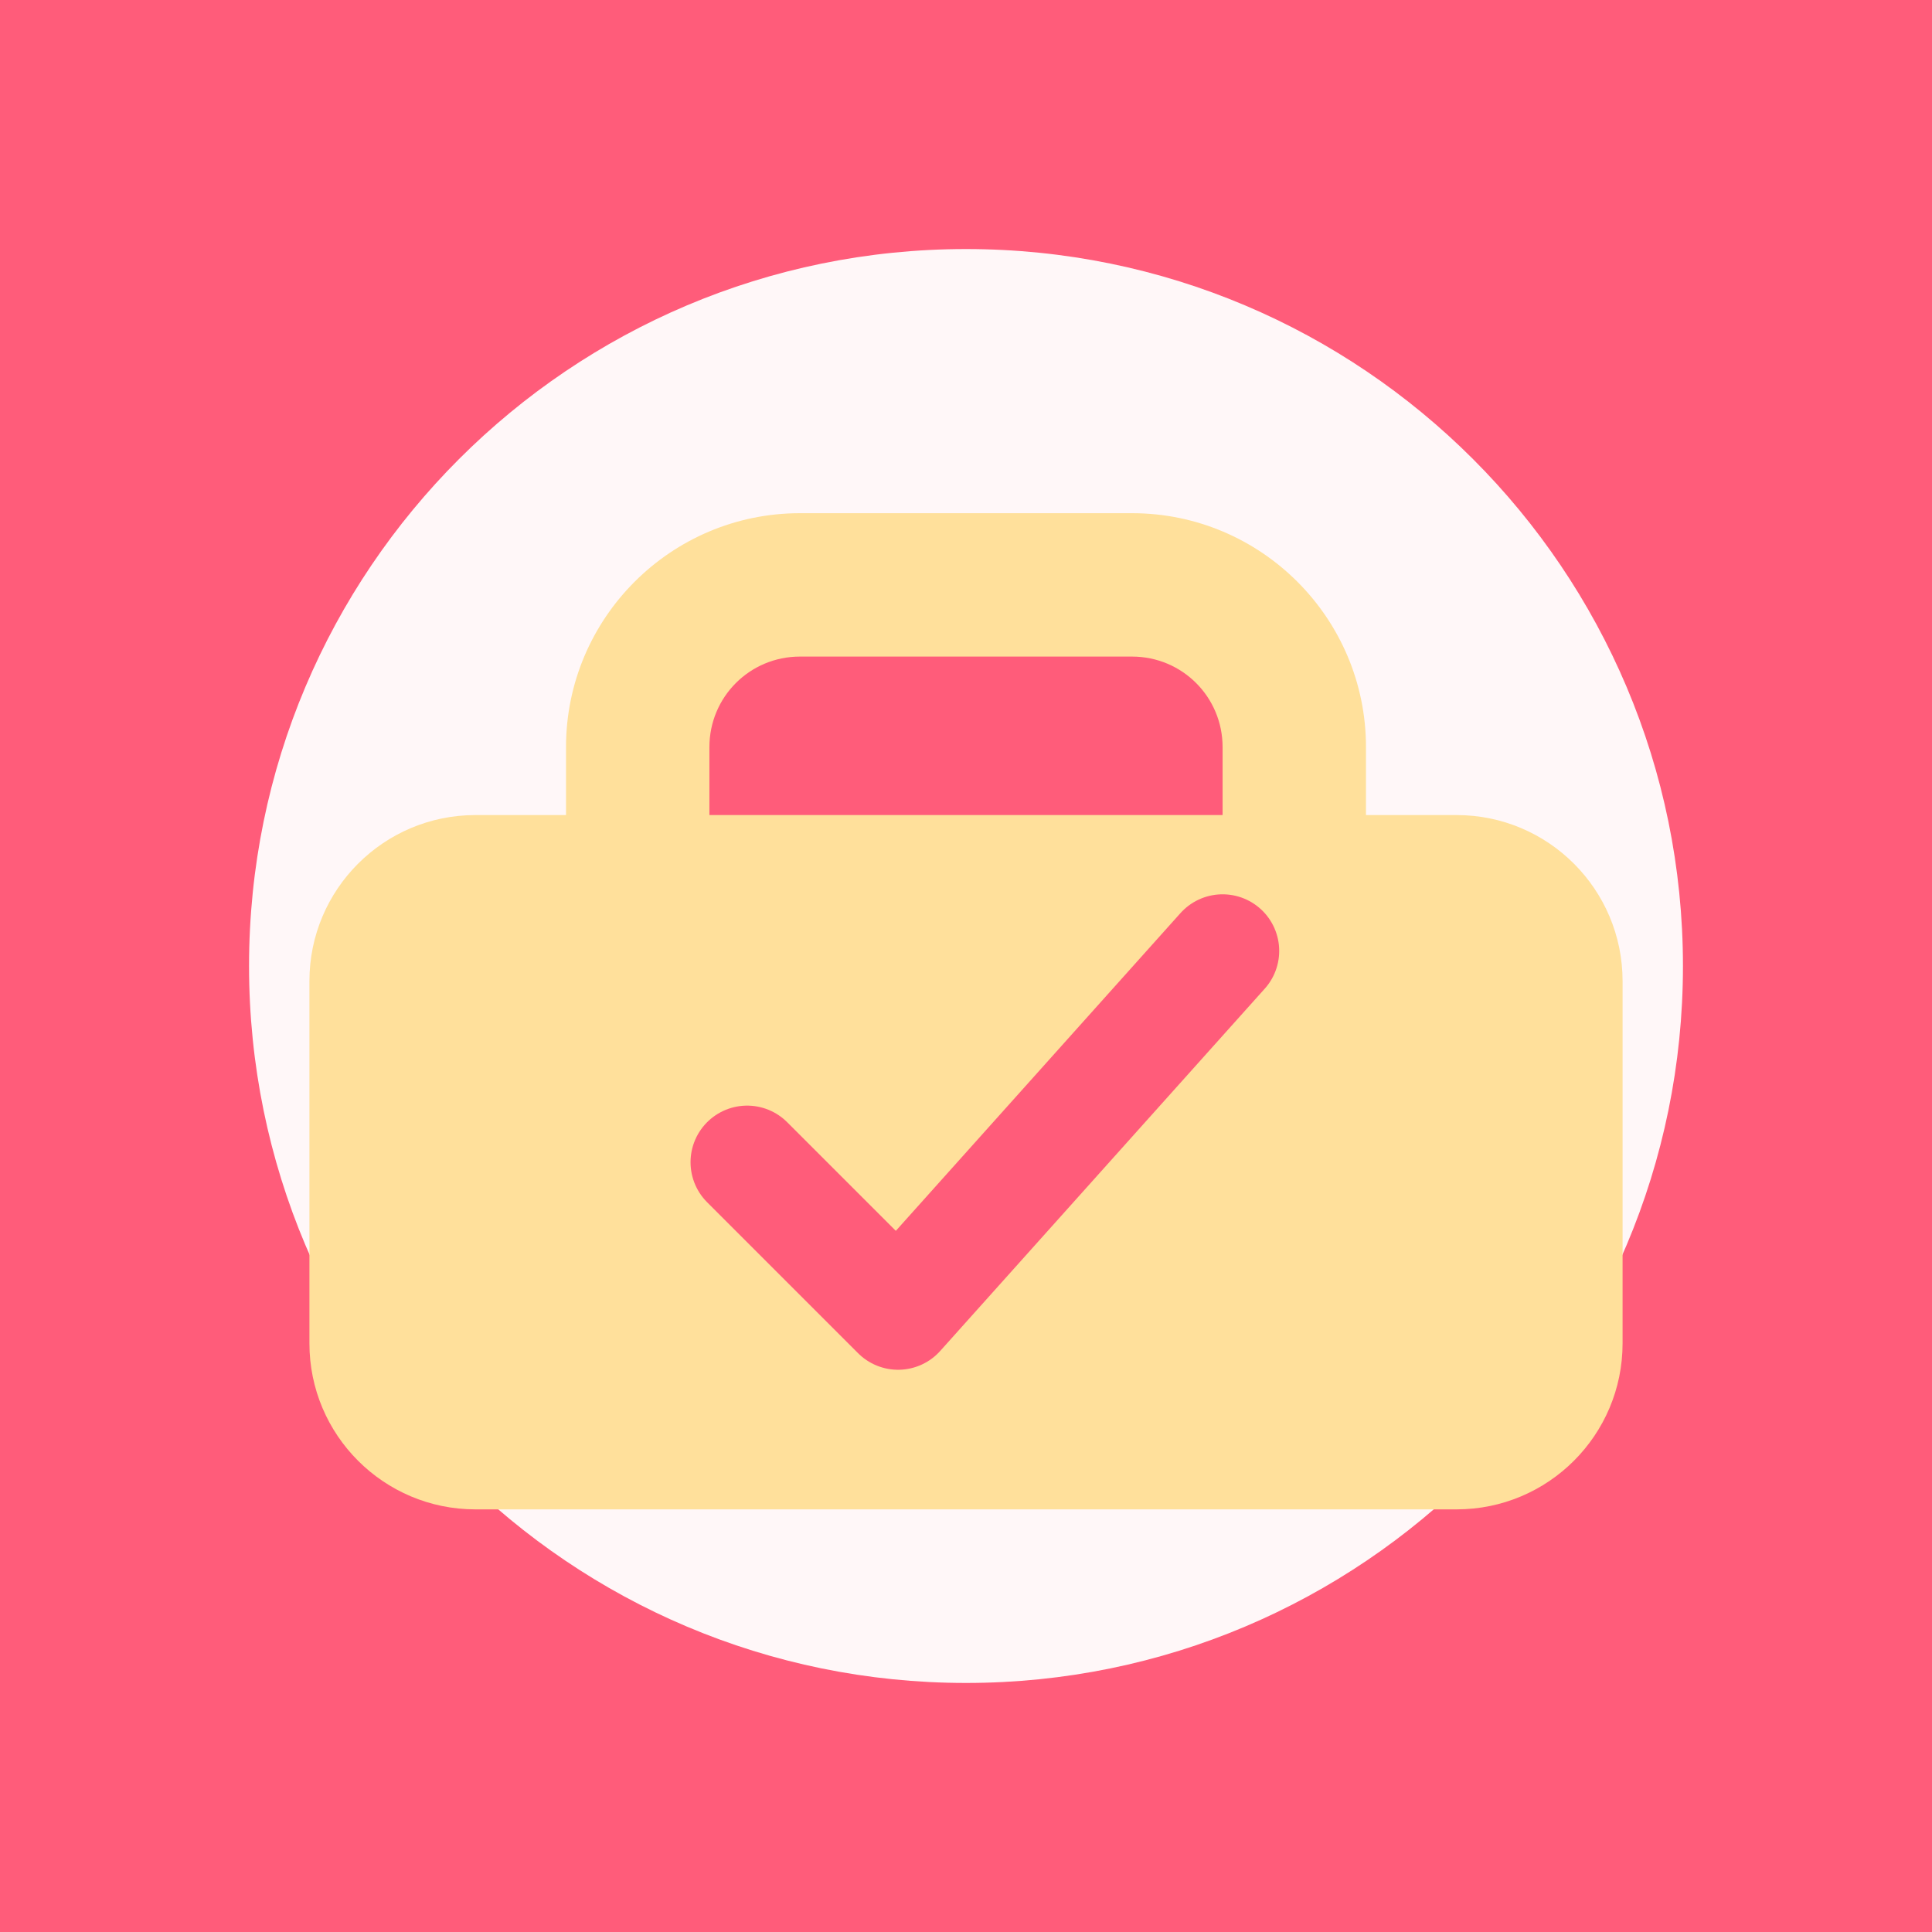
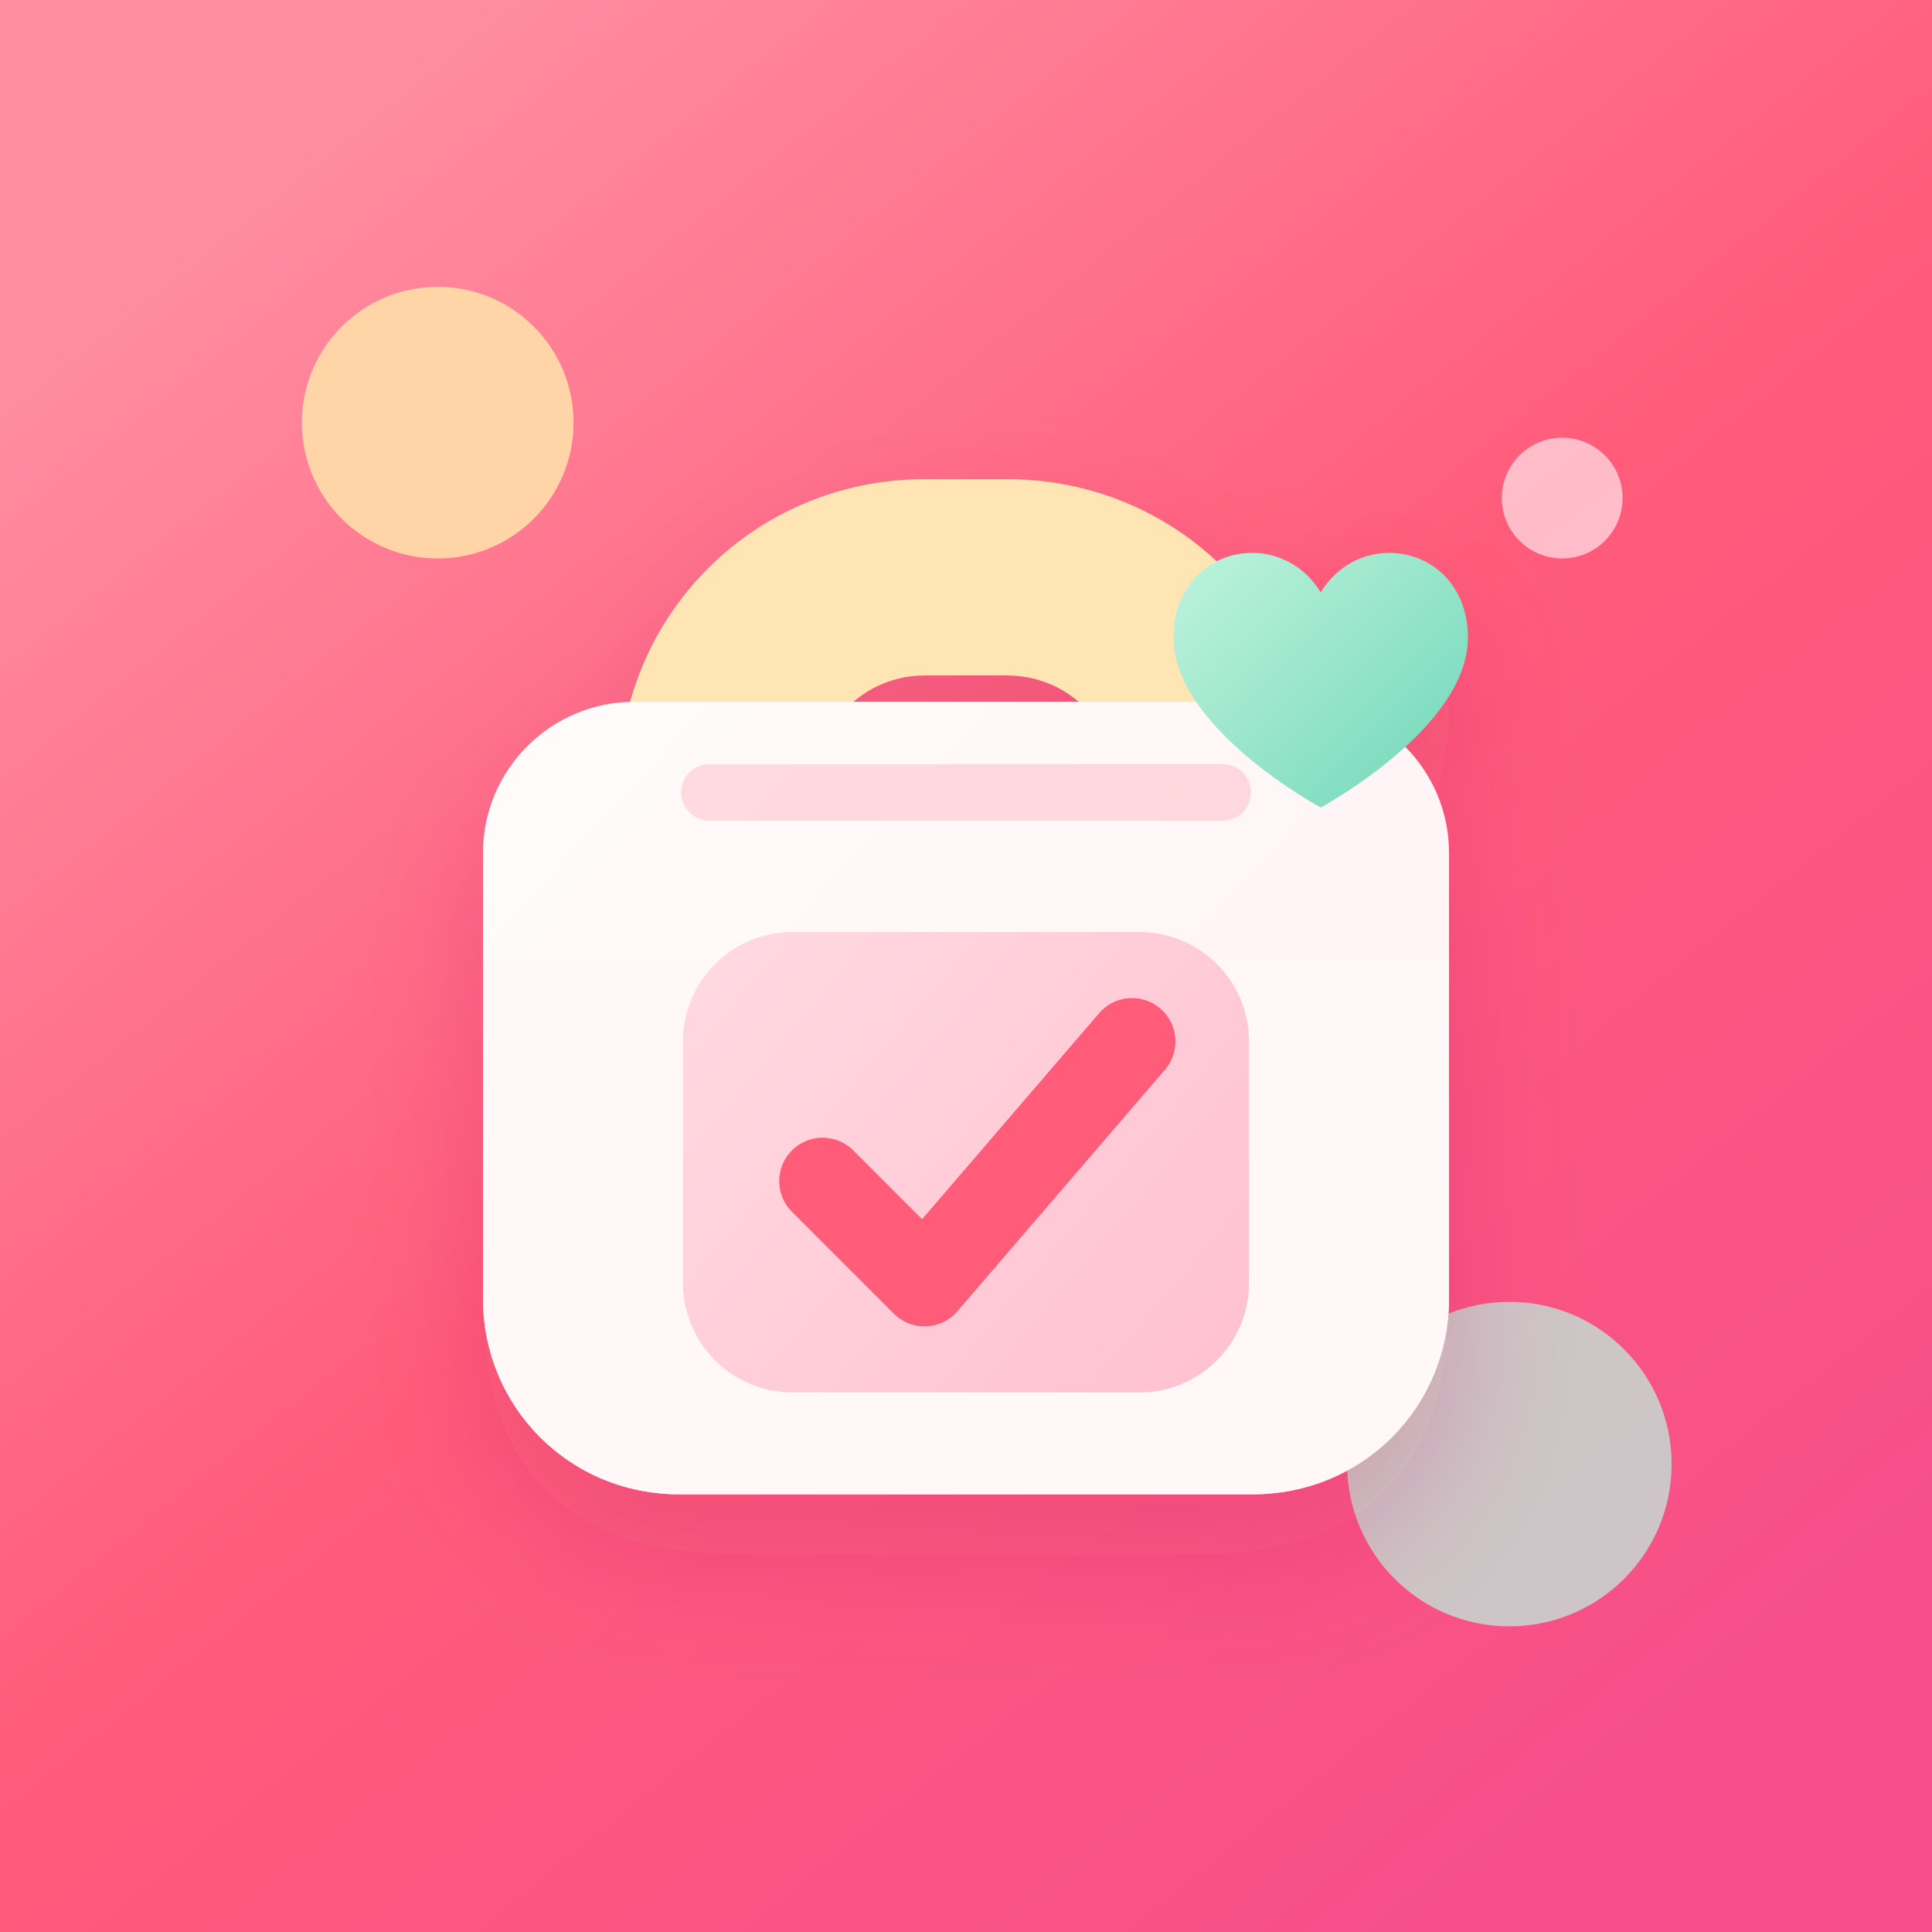
<svg xmlns="http://www.w3.org/2000/svg" viewBox="0 0 512 512" role="img" aria-labelledby="title">
-   <rect width="512" height="512" fill="#ff5c7a" />
-   <circle cx="256" cy="256" r="190" fill="#fff7f8" />
-   <path d="M150 198c0-34.2 27.8-62 62-62h88c34.2 0 62 27.8 62 62v18h24c24.3 0 44 19.7 44 44v96c0 24.3-19.7 44-44 44H126c-24.3 0-44-19.7-44-44v-96c0-24.3 19.7-44 44-44h24v-18Z" fill="#ffe09b" />
-   <path d="M188 216h136v-18c0-13.3-10.7-24-24-24h-88c-13.3 0-24 10.7-24 24v18Z" fill="#ff5c7a" />
-   <path d="M198 308l40 40 86-96" fill="none" stroke="#ff5c7a" stroke-width="30" stroke-linecap="round" stroke-linejoin="round" />
+   <defs>
+     <linearGradient id="bg" x1="78" y1="38" x2="430" y2="476" gradientUnits="userSpaceOnUse">
+       <stop offset="0" stop-color="#ff8da1" />
+       <stop offset="0.5" stop-color="#ff5c7a" />
+       <stop offset="1" stop-color="#f64f8b" />
+     </linearGradient>
+     <linearGradient id="bag" x1="126" y1="154" x2="386" y2="394" gradientUnits="userSpaceOnUse">
+       <stop offset="0" stop-color="#fffdfb" />
+       <stop offset="1" stop-color="#fff0f4" />
+     </linearGradient>
+     <linearGradient id="pocket" x1="184" y1="250" x2="330" y2="372" gradientUnits="userSpaceOnUse">
+       <stop offset="0" stop-color="#ffd9e1" />
+       <stop offset="1" stop-color="#ffc0cf" />
+     </linearGradient>
+     <linearGradient id="mint" x1="320" y1="144" x2="388" y2="214" gradientUnits="userSpaceOnUse">
+       <stop offset="0" stop-color="#bcf2dc" />
+       <stop offset="1" stop-color="#70d7b8" />
+     </linearGradient>
+     <filter id="softShadow" x="-15%" y="-15%" width="130%" height="135%" color-interpolation-filters="sRGB">
+       <feDropShadow dx="0" dy="16" stdDeviation="16" flood-color="#c92d65" flood-opacity="0.22" />
+     </filter>
+   </defs>
+   <rect width="512" height="512" fill="url(#bg)" />
+   <circle cx="116" cy="112" r="36" fill="#ffd9a8" opacity="0.95" />
+   <circle cx="400" cy="388" r="43" fill="#bdf1df" opacity="0.72" />
+   <circle cx="414" cy="132" r="16" fill="#fff7f8" opacity="0.62" />
+   <g filter="url(#softShadow)">
+     <path d="M164 208c0-45 36-81 81-81h22c45 0 81 36 81 81v16h-52v-16c0-16-13-29-29-29h-22c-16 0-29 13-29 29v16h-52v-16Z" fill="#ffe5b4" />
+     <path d="M128 226c0-22 18-40 40-40h176c22 0 40 18 40 40v118c0 29-23 52-52 52H180c-29 0-52-23-52-52V226Z" fill="url(#bag)" />
+     <path d="M128 254h256v90c0 29-23 52-52 52H180c-29 0-52-23-52-52v-90Z" fill="#fff7f8" />
+     <path d="M181 276c0-16 13-29 29-29h92c16 0 29 13 29 29v64c0 16-13 29-29 29h-92c-16 0-29-13-29-29v-64Z" fill="url(#pocket)" />
+     <path d="M218 313l27 27 55-64" fill="none" stroke="#ff5c7a" stroke-width="23" stroke-linecap="round" stroke-linejoin="round" />
+     <path d="M350 157c11-18 39-12 39 12 0 24-39 45-39 45s-39-21-39-45c0-24 28-30 39-12Z" fill="url(#mint)" />
+     <path d="M188 210h136" fill="none" stroke="#ff5c7a" stroke-width="15" stroke-linecap="round" opacity="0.2" />
+   </g>
</svg>
